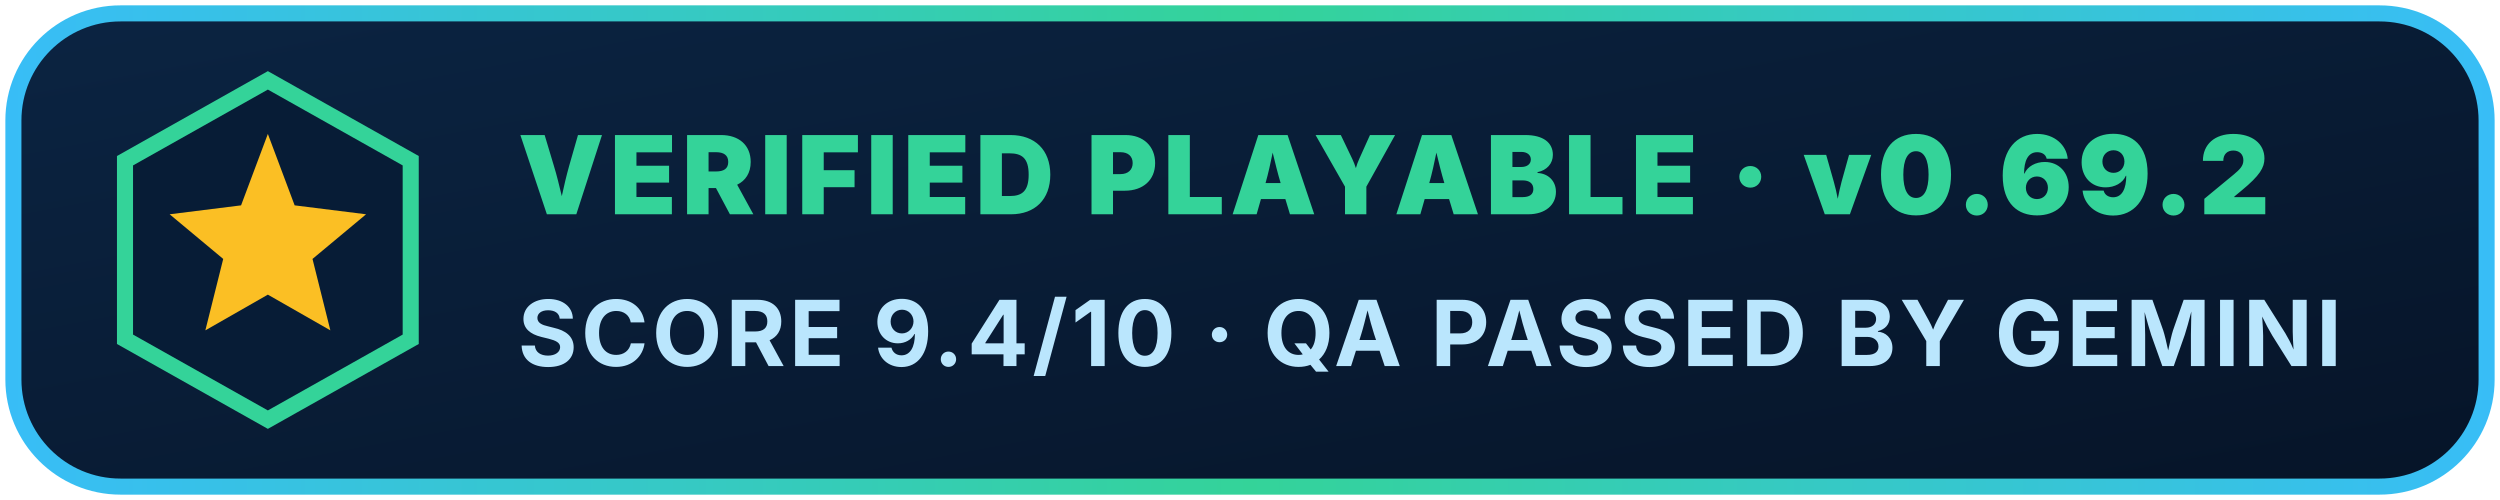
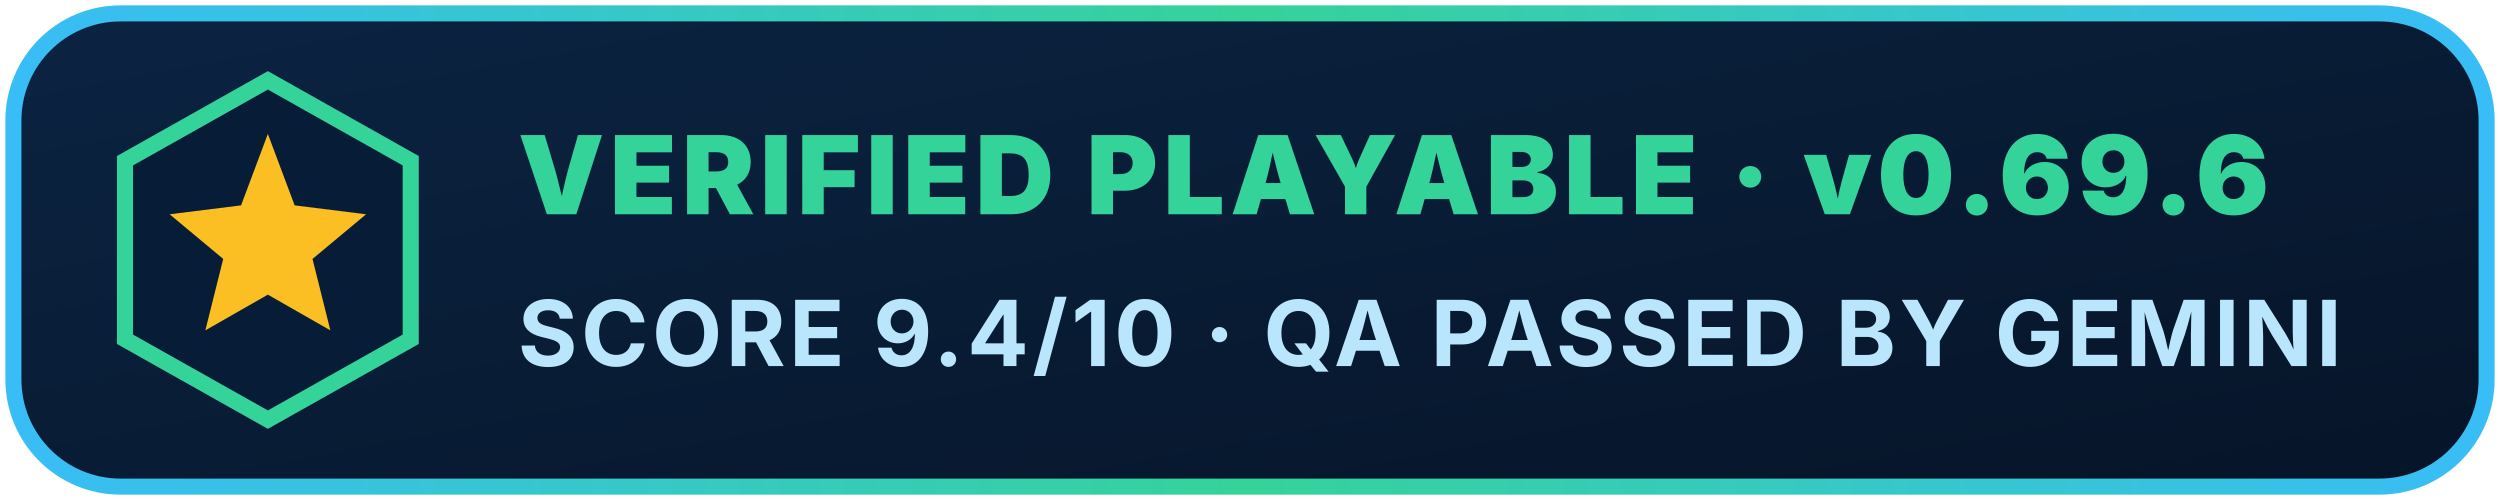
- <svg xmlns="http://www.w3.org/2000/svg" viewBox="0 0 280 56" width="280" height="56" role="img" aria-label="NET FORGE v0.69.2 Verified Playable - Score 9.4/10 - Tested by Gemini QA Passed">
+ <svg xmlns="http://www.w3.org/2000/svg" viewBox="0 0 280 56" width="280" height="56" role="img" aria-label="NET FORGE v0.69.6 Verified Playable - Score 9.4/10 - Tested by Gemini QA Passed">
  <defs>
    <linearGradient id="bgb" x1="0" y1="0" x2="1" y2="1">
      <stop offset="0%" stop-color="#0b2442" />
      <stop offset="100%" stop-color="#061428" />
    </linearGradient>
    <linearGradient id="rimb" x1="0" y1="0" x2="1" y2="0">
      <stop offset="0%" stop-color="#38bdf8" />
      <stop offset="50%" stop-color="#34d399" />
      <stop offset="100%" stop-color="#38bdf8" />
    </linearGradient>
  </defs>
  <rect x="1.5" y="1.5" width="277" height="53" rx="12" fill="url(#bgb)" stroke="url(#rimb)" stroke-width="1.8" />
  <polygon points="30,9 46,18 46,38 30,47 14,38 14,18" fill="#071c36" stroke="#34d399" stroke-width="1.8" />
  <polygon points="30,15 33,23 41,24 35,29 37,37 30,33 23,37 25,29 19,24 27,23" fill="#fbbf24" />
-   <text x="58" y="24" font-family="system-ui,-apple-system,sans-serif" font-size="12.2" font-weight="900" fill="#34d399" letter-spacing="0.6">VERIFIED PLAYABLE · v0.69.2</text>
+   <text x="58" y="24" font-family="system-ui,-apple-system,sans-serif" font-size="12.2" font-weight="900" fill="#34d399" letter-spacing="0.6">VERIFIED PLAYABLE · v0.69.6</text>
  <text x="58" y="41" font-family="system-ui,-apple-system,sans-serif" font-size="10.2" font-weight="700" fill="#bae6fd" letter-spacing="0.4">SCORE 9.4/10 · QA PASSED BY GEMINI</text>
</svg>
